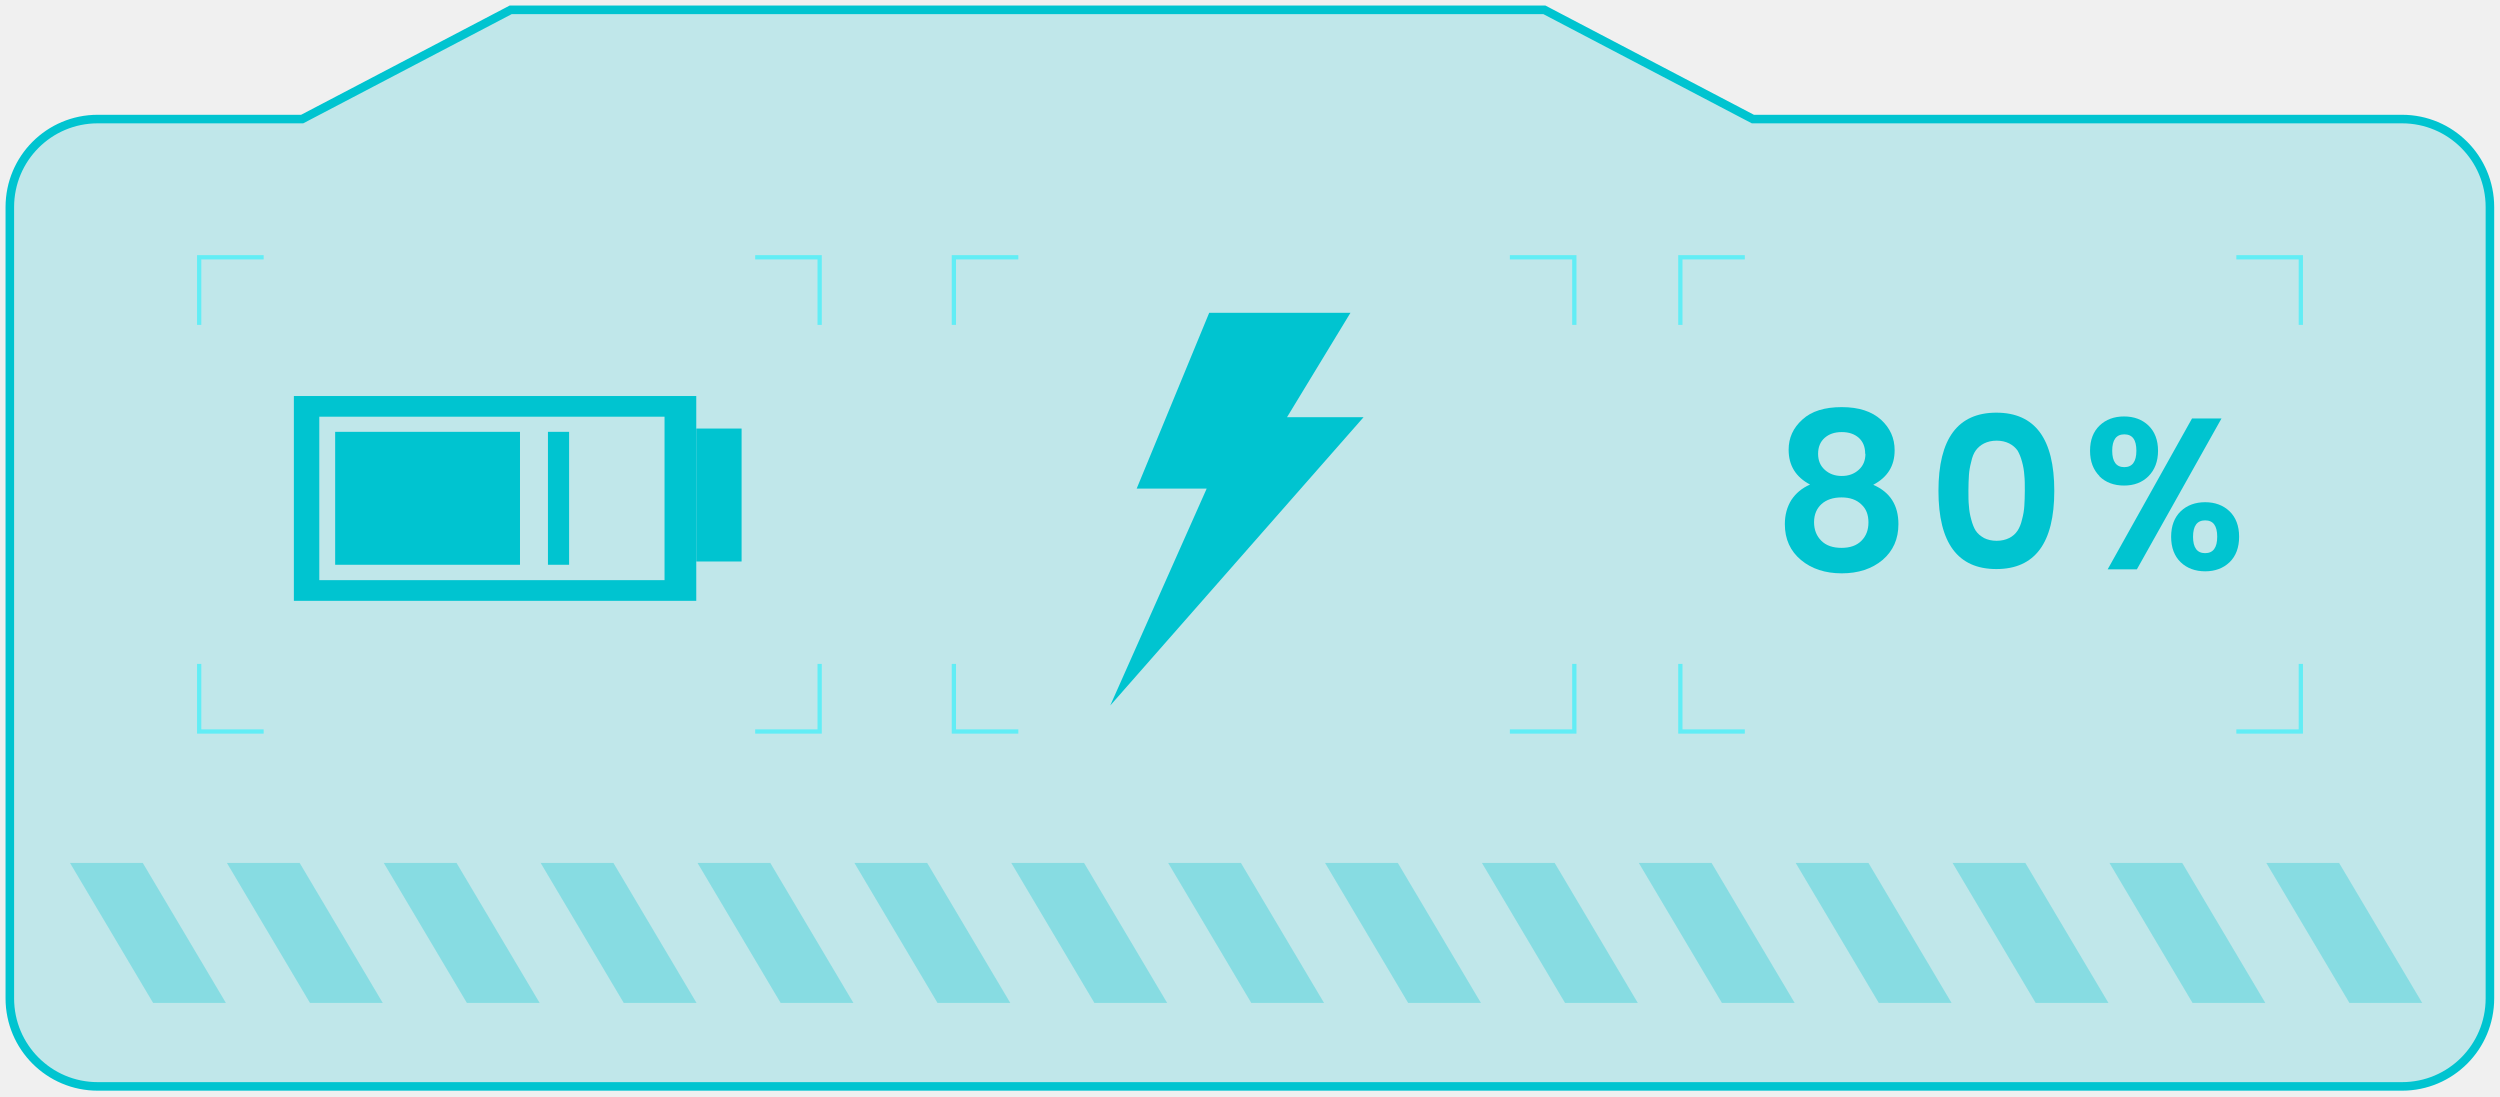
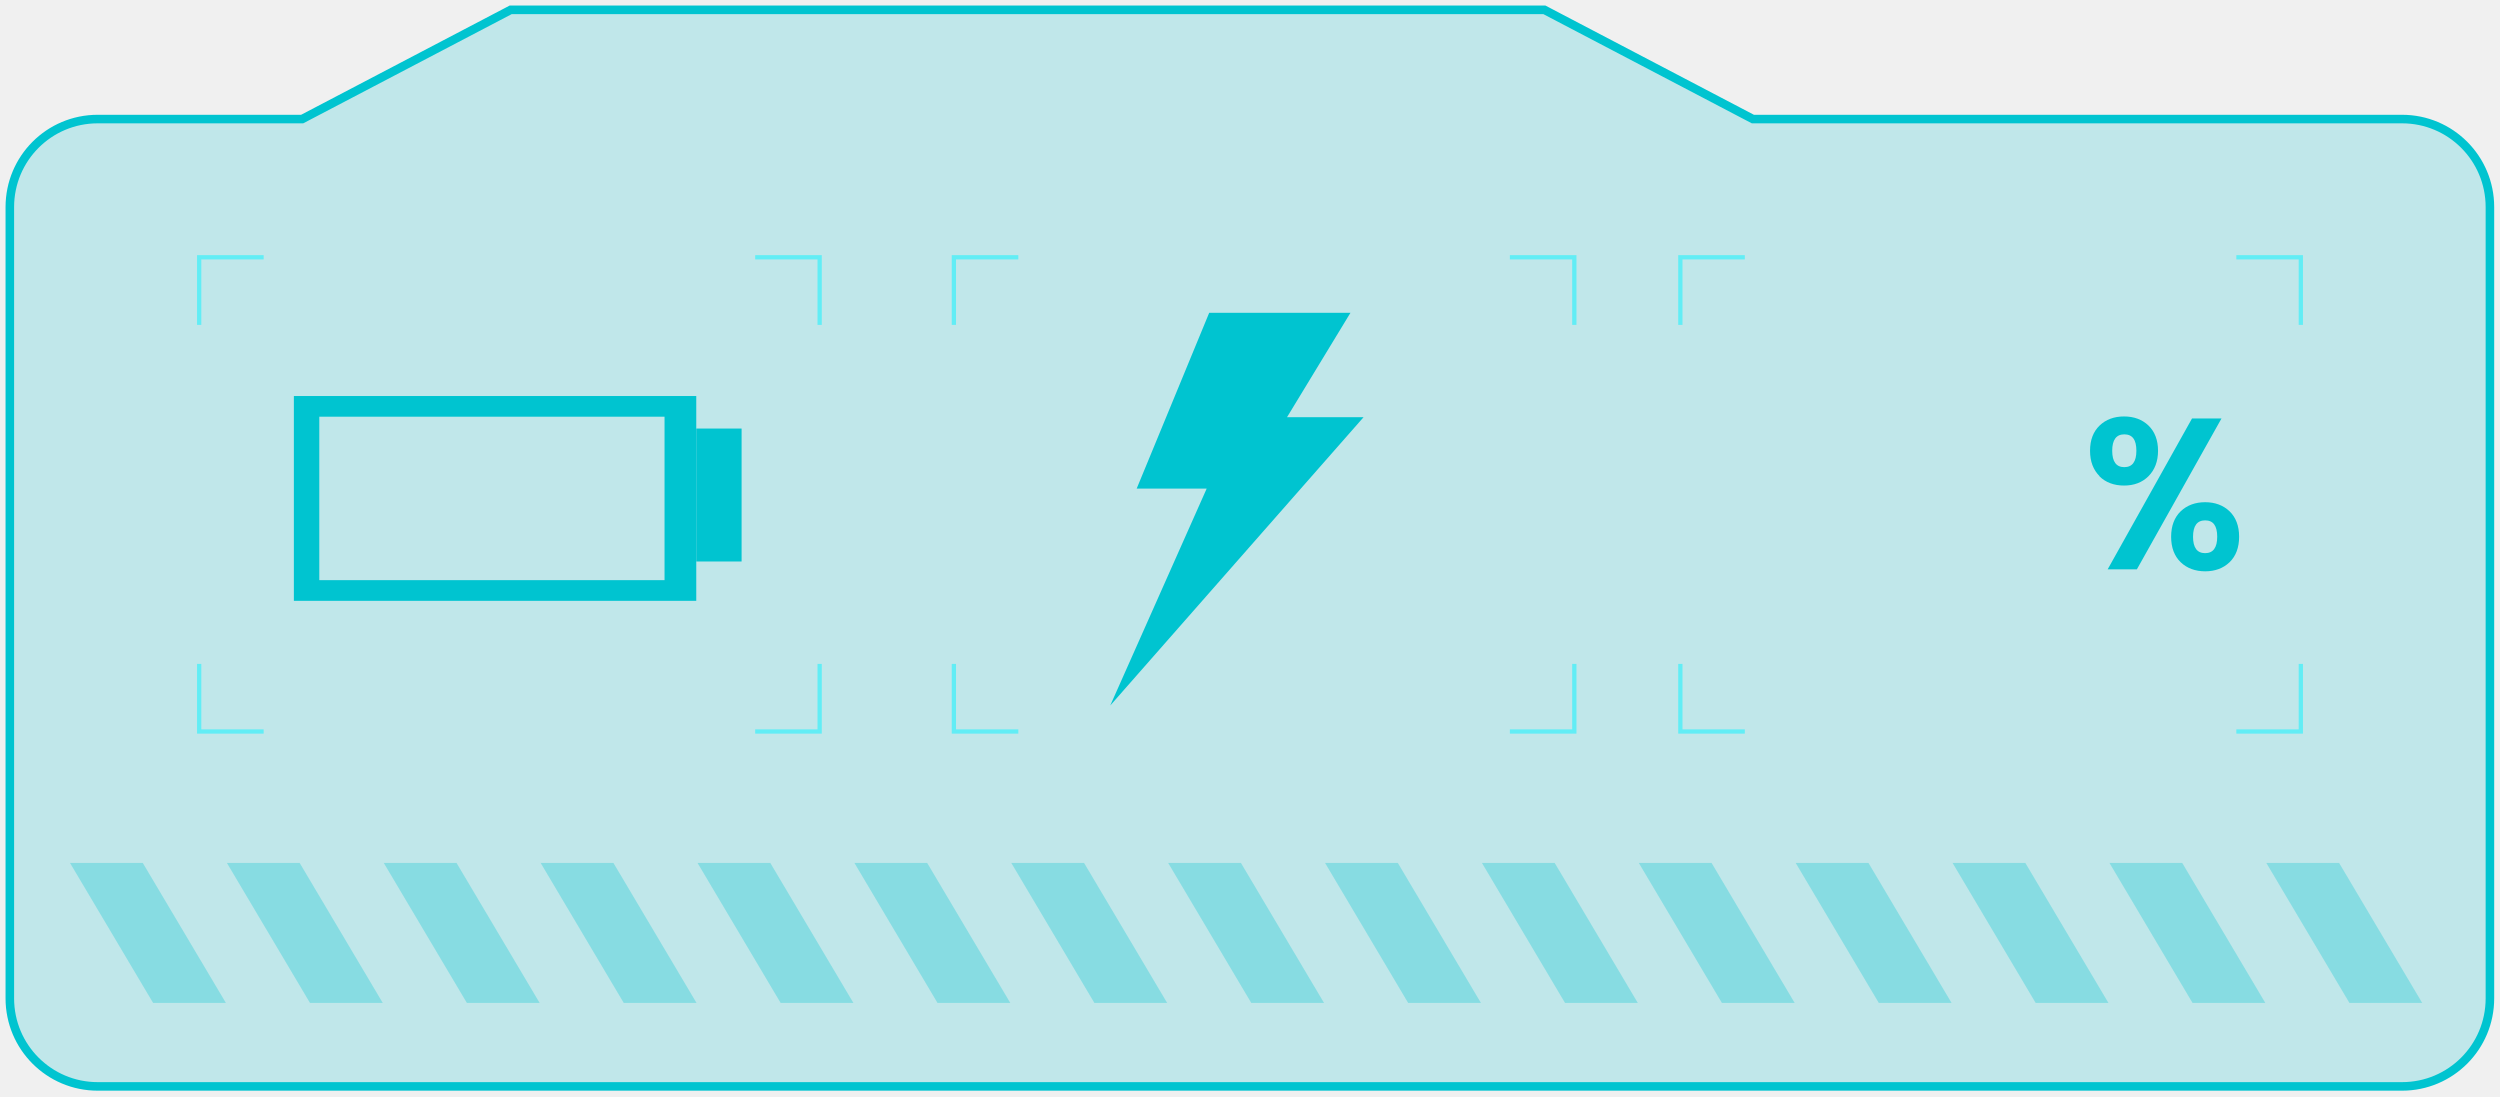
<svg xmlns="http://www.w3.org/2000/svg" width="228" height="100" viewBox="0 0 228 100" fill="none">
  <g clip-path="url(#clip0_4280_4654)">
    <path opacity="0.2" d="M219.066 10.858H159.862L140.847 0.897H46.574L27.558 10.858H8.911C4.478 10.858 0.896 14.447 0.896 18.886V91.051C0.896 95.491 4.478 99.08 8.911 99.08H219.066C223.499 99.08 227.081 95.491 227.081 91.051V18.886C227.081 14.447 223.499 10.858 219.066 10.858Z" fill="#00C4D0" />
    <g opacity="0.3">
      <path d="M20.6 91.465H13.963L6.384 78.698H13.021L20.6 91.465Z" fill="#00C4D0" />
      <path d="M34.907 91.465H28.27L20.692 78.698H27.329L34.907 91.465Z" fill="#00C4D0" />
      <path d="M49.215 91.465H42.578L34.999 78.698H41.636L49.215 91.465Z" fill="#00C4D0" />
      <path d="M63.522 91.465H56.885L49.307 78.698H55.944L63.522 91.465Z" fill="#00C4D0" />
      <path d="M77.83 91.465H71.193L63.614 78.698H70.251L77.83 91.465Z" fill="#00C4D0" />
      <path d="M92.137 91.465H85.5L77.921 78.698H84.558L92.137 91.465Z" fill="#00C4D0" />
      <path d="M106.444 91.465H99.807L92.229 78.698H98.866L106.444 91.465Z" fill="#00C4D0" />
      <path d="M120.752 91.465H114.115L106.536 78.698H113.173L120.752 91.465Z" fill="#00C4D0" />
      <path d="M135.059 91.465H128.422L120.844 78.698H127.481L135.059 91.465Z" fill="#00C4D0" />
      <path d="M149.367 91.465H142.73L135.151 78.698H141.788L149.367 91.465Z" fill="#00C4D0" />
      <path d="M163.674 91.465H157.037L149.458 78.698H156.095L163.674 91.465Z" fill="#00C4D0" />
      <path d="M177.981 91.465H171.345L163.766 78.698H170.403L177.981 91.465Z" fill="#00C4D0" />
      <path d="M192.289 91.465H185.652L178.073 78.698H184.71L192.289 91.465Z" fill="#00C4D0" />
      <path d="M206.596 91.465H199.959L192.381 78.698H199.018L206.596 91.465Z" fill="#00C4D0" />
      <path d="M220.904 91.465H214.267L206.688 78.698H213.325L220.904 91.465Z" fill="#00C4D0" />
    </g>
    <path d="M92.872 23.464H86.993V29.63" stroke="#62EDF5" stroke-width="0.39" stroke-miterlimit="10" />
    <path d="M92.872 66.713H86.993V60.547" stroke="#62EDF5" stroke-width="0.39" stroke-miterlimit="10" />
    <path d="M137.7 23.464H143.579V29.63" stroke="#62EDF5" stroke-width="0.39" stroke-miterlimit="10" />
    <path d="M137.7 66.713H143.579V60.547" stroke="#62EDF5" stroke-width="0.39" stroke-miterlimit="10" />
    <path d="M110.28 28.525H123.163L117.376 38.049H124.357L101.254 64.343L110.05 44.559H103.666L110.28 28.525Z" fill="#00C4D0" />
    <path d="M24.045 23.464H18.166V29.63" stroke="#62EDF5" stroke-width="0.39" stroke-miterlimit="10" />
    <path d="M24.045 66.713H18.166V60.547" stroke="#62EDF5" stroke-width="0.39" stroke-miterlimit="10" />
    <path d="M68.873 23.464H74.752V29.63" stroke="#62EDF5" stroke-width="0.39" stroke-miterlimit="10" />
    <path d="M68.873 66.713H74.752V60.547" stroke="#62EDF5" stroke-width="0.39" stroke-miterlimit="10" />
    <path d="M26.801 36.117V54.796H63.499V36.117H26.801ZM60.606 52.91H29.12V38.003H60.606V52.91Z" fill="#00C4D0" />
    <path d="M67.633 39.084H63.499V51.208H67.633V39.084Z" fill="#00C4D0" />
-     <path d="M47.423 39.383H30.567V51.507H47.423V39.383Z" fill="#00C4D0" />
-     <path d="M51.902 39.383H49.973V51.507H51.902V39.383Z" fill="#00C4D0" />
    <path d="M219.066 10.858H159.862L140.847 0.897H46.574L27.558 10.858H8.911C4.478 10.858 0.896 14.447 0.896 18.886V91.051C0.896 95.491 4.478 99.08 8.911 99.08H219.066C223.499 99.08 227.081 95.491 227.081 91.051V18.886C227.081 14.447 223.499 10.858 219.066 10.858Z" stroke="#00C4D0" stroke-width="0.78" stroke-miterlimit="10" />
    <path d="M159.127 23.464H153.248V29.63" stroke="#62EDF5" stroke-width="0.39" stroke-miterlimit="10" />
    <path d="M159.127 66.713H153.248V60.547" stroke="#62EDF5" stroke-width="0.39" stroke-miterlimit="10" />
    <path d="M203.955 23.464H209.834V29.63" stroke="#62EDF5" stroke-width="0.39" stroke-miterlimit="10" />
    <path d="M203.955 66.713H209.834V60.547" stroke="#62EDF5" stroke-width="0.39" stroke-miterlimit="10" />
-     <path d="M163.123 41.017C163.123 39.935 163.536 39.015 164.386 38.256C165.213 37.497 166.407 37.129 167.969 37.129C169.53 37.129 170.701 37.52 171.551 38.279C172.378 39.038 172.791 39.958 172.791 41.063C172.791 42.489 172.148 43.524 170.839 44.214C172.378 44.881 173.136 46.078 173.136 47.803C173.136 49.16 172.653 50.241 171.689 51.07C170.724 51.875 169.484 52.289 167.969 52.289C166.453 52.289 165.213 51.875 164.248 51.07C163.284 50.264 162.778 49.183 162.778 47.803C162.778 46.952 162.985 46.216 163.375 45.594C163.789 44.973 164.34 44.513 165.075 44.191C163.766 43.501 163.123 42.443 163.123 41.017ZM169.737 45.986C169.301 45.572 168.703 45.364 167.946 45.364C167.188 45.364 166.568 45.572 166.131 45.963C165.695 46.354 165.442 46.906 165.442 47.619C165.442 48.332 165.672 48.884 166.108 49.321C166.545 49.758 167.165 49.965 167.946 49.965C168.726 49.965 169.324 49.758 169.76 49.321C170.196 48.884 170.403 48.332 170.403 47.642C170.403 46.952 170.196 46.4 169.76 46.009L169.737 45.986ZM170.104 41.385C170.104 40.764 169.921 40.303 169.53 39.935C169.14 39.59 168.635 39.406 167.969 39.406C167.303 39.406 166.797 39.59 166.407 39.935C166.017 40.281 165.81 40.764 165.81 41.385C165.81 42.006 166.017 42.489 166.43 42.857C166.843 43.225 167.348 43.409 167.969 43.409C168.589 43.409 169.094 43.225 169.507 42.857C169.921 42.489 170.127 42.006 170.127 41.385H170.104Z" fill="#00C4D0" />
-     <path d="M176.787 44.766C176.787 40.004 178.556 37.635 182.069 37.635C185.583 37.635 187.351 40.004 187.351 44.766C187.351 49.528 185.583 51.898 182.069 51.898C178.556 51.898 176.787 49.528 176.787 44.766ZM183.24 40.441C182.919 40.28 182.529 40.188 182.092 40.188C181.656 40.188 181.265 40.28 180.944 40.441C180.622 40.602 180.37 40.832 180.186 41.085C180.002 41.339 179.865 41.684 179.773 42.121C179.658 42.558 179.589 42.949 179.566 43.34C179.543 43.731 179.52 44.191 179.52 44.743C179.52 45.295 179.52 45.755 179.566 46.146C179.589 46.538 179.658 46.952 179.773 47.366C179.888 47.803 180.025 48.148 180.186 48.401C180.37 48.677 180.622 48.884 180.944 49.068C181.265 49.229 181.656 49.321 182.092 49.321C182.529 49.321 182.919 49.229 183.24 49.068C183.562 48.907 183.815 48.677 183.998 48.401C184.182 48.125 184.32 47.78 184.412 47.366C184.527 46.952 184.595 46.538 184.618 46.146C184.641 45.755 184.664 45.295 184.664 44.743C184.664 44.191 184.664 43.731 184.618 43.34C184.595 42.949 184.527 42.535 184.412 42.121C184.297 41.684 184.159 41.361 183.998 41.085C183.815 40.832 183.562 40.602 183.24 40.441Z" fill="#00C4D0" />
    <path d="M191.485 43.432C190.911 42.857 190.612 42.098 190.612 41.109C190.612 40.119 190.911 39.36 191.485 38.808C192.059 38.256 192.817 37.98 193.713 37.98C194.608 37.98 195.366 38.256 195.94 38.808C196.514 39.36 196.813 40.142 196.813 41.109C196.813 42.075 196.514 42.857 195.94 43.432C195.366 44.007 194.608 44.283 193.713 44.283C192.817 44.283 192.036 44.007 191.462 43.432H191.485ZM192.22 51.921L199.913 38.164H202.6L194.884 51.921H192.22ZM194.838 41.109C194.838 40.096 194.471 39.613 193.736 39.613C193.001 39.613 192.633 40.119 192.633 41.109C192.633 42.098 193.001 42.604 193.736 42.604C194.471 42.604 194.838 42.098 194.838 41.109ZM201.13 52.105C200.212 52.105 199.454 51.829 198.88 51.276C198.306 50.724 198.007 49.942 198.007 48.953C198.007 47.964 198.306 47.182 198.88 46.63C199.454 46.078 200.212 45.801 201.108 45.801C202.003 45.801 202.761 46.078 203.335 46.63C203.909 47.182 204.208 47.964 204.208 48.953C204.208 49.942 203.909 50.724 203.335 51.276C202.761 51.829 202.003 52.105 201.108 52.105H201.13ZM202.21 48.953C202.21 47.941 201.842 47.458 201.108 47.458C200.373 47.458 200.005 47.964 200.005 48.953C200.005 49.942 200.373 50.448 201.108 50.448C201.842 50.448 202.21 49.942 202.21 48.953Z" fill="#00C4D0" />
  </g>
  <defs>
    <clipPath id="clip0_4280_4654">
      <rect width="228" height="100" fill="white" />
    </clipPath>
  </defs>
</svg>
